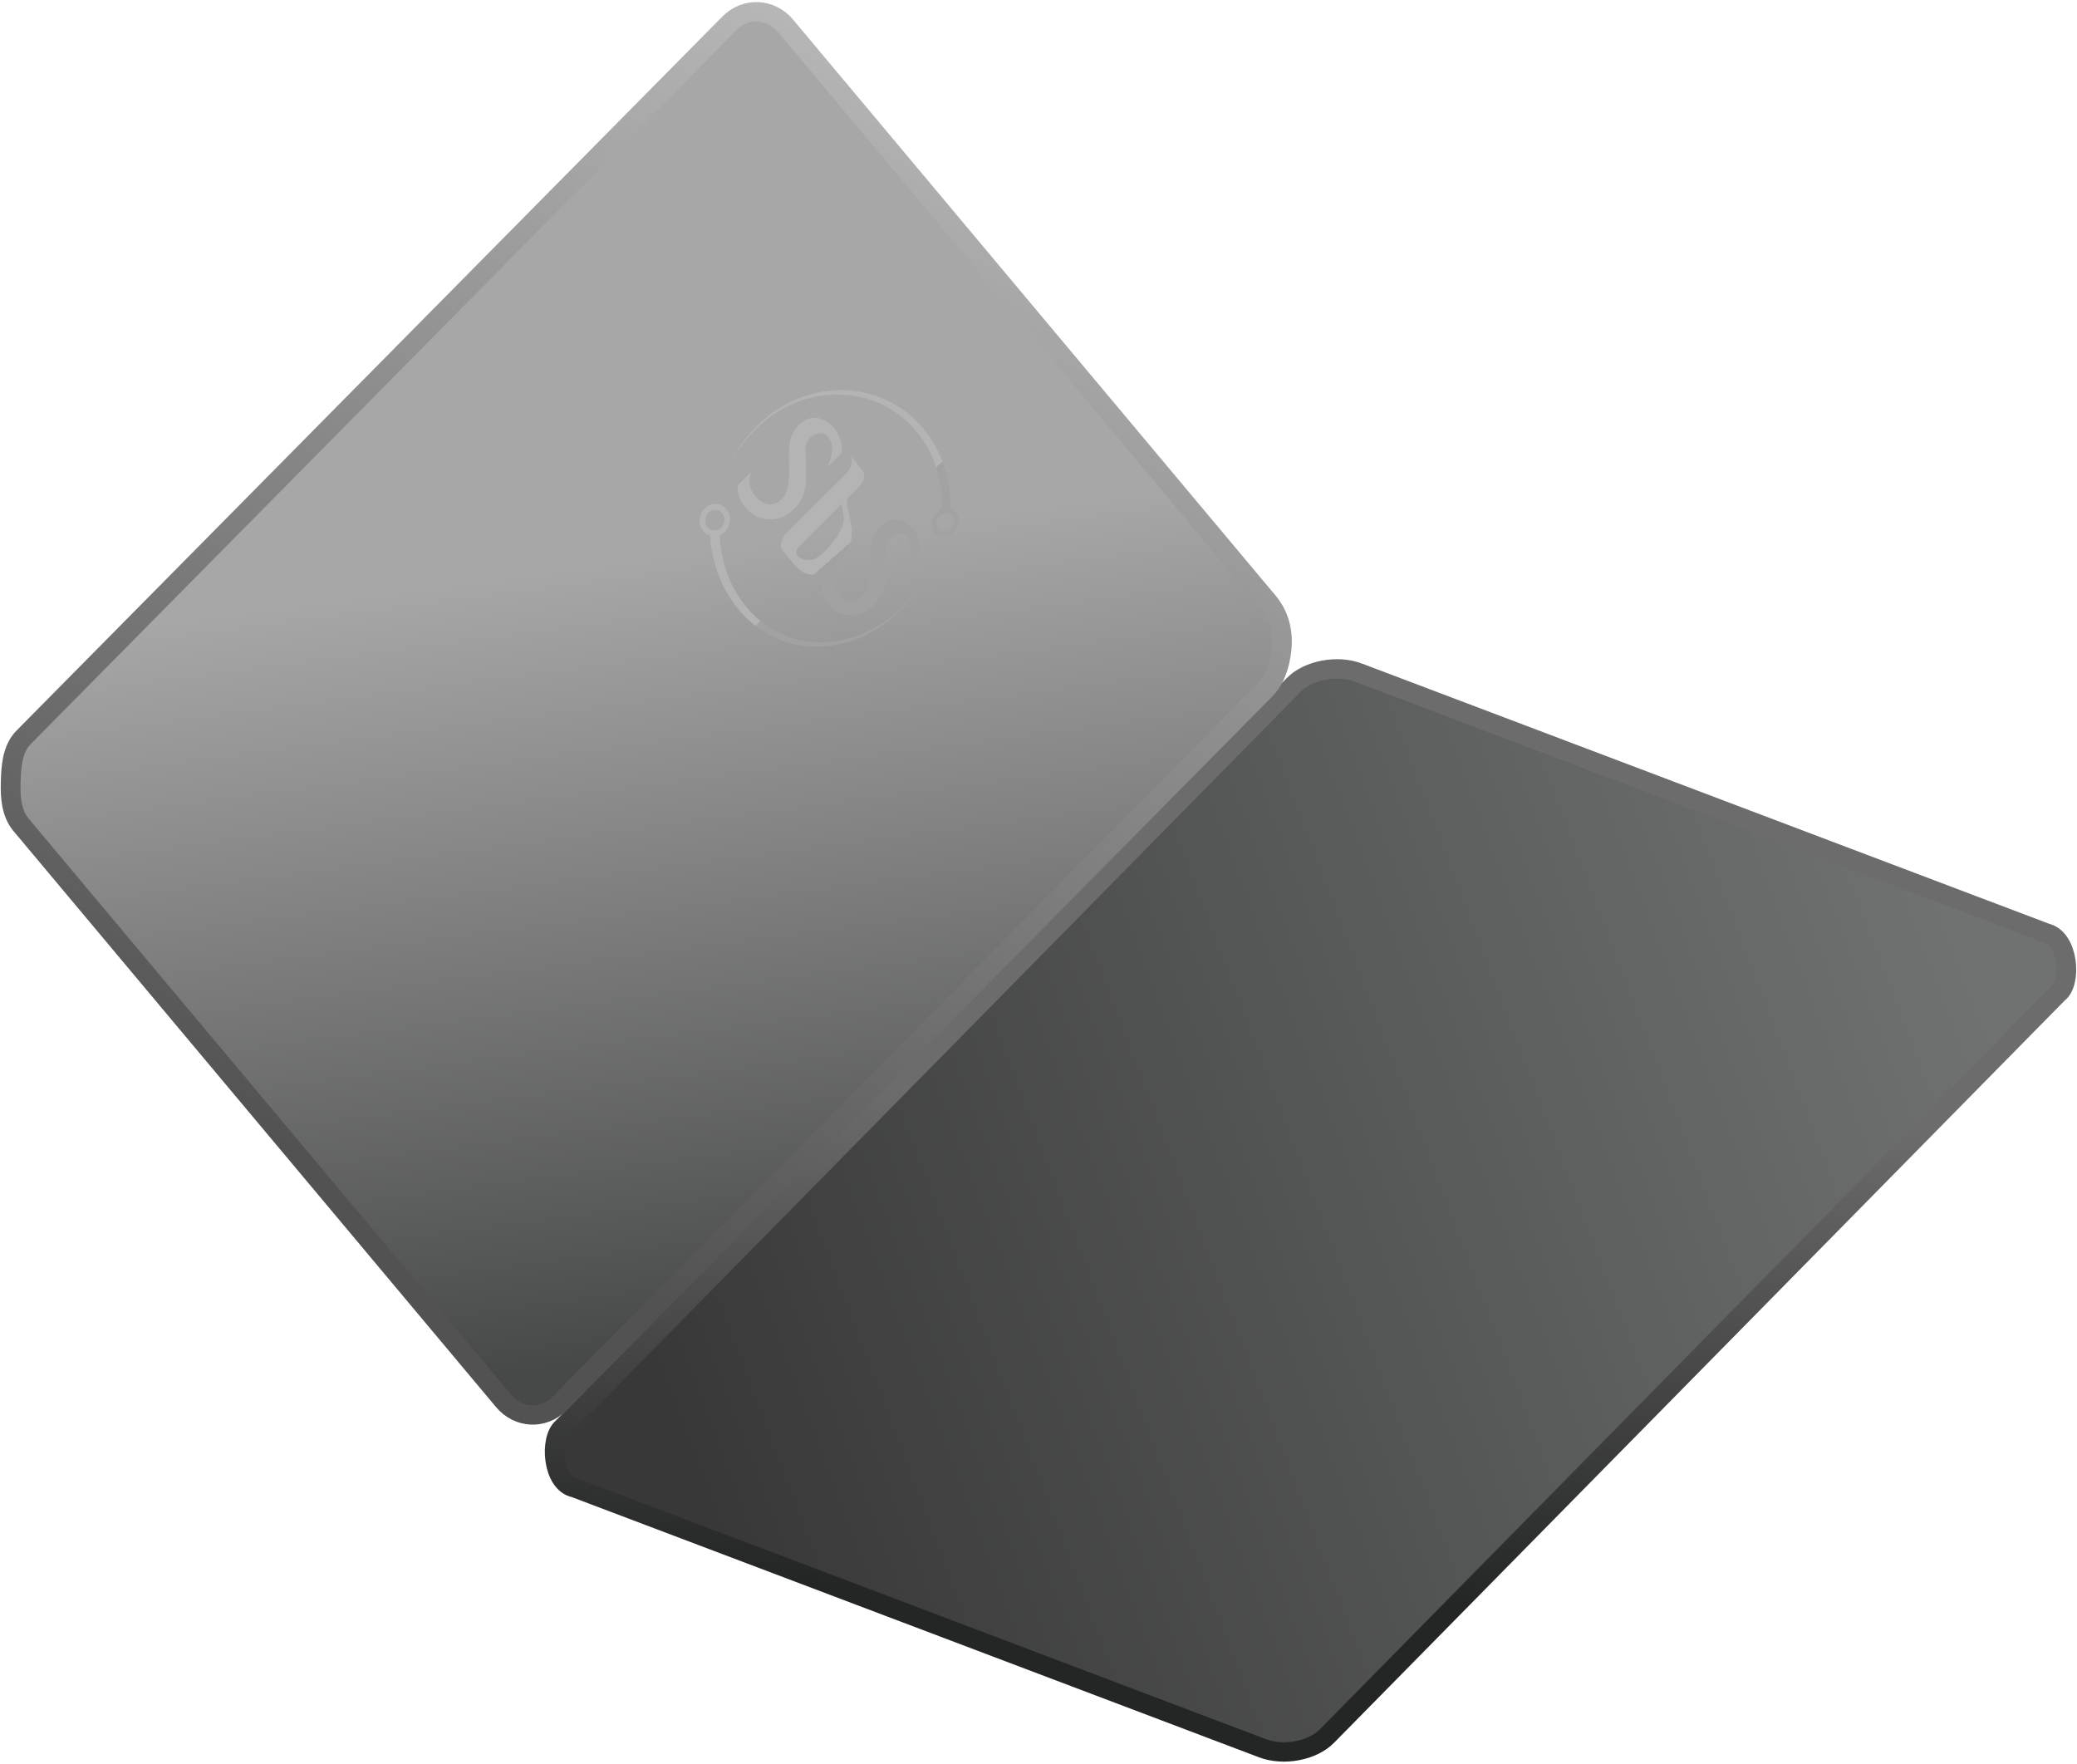
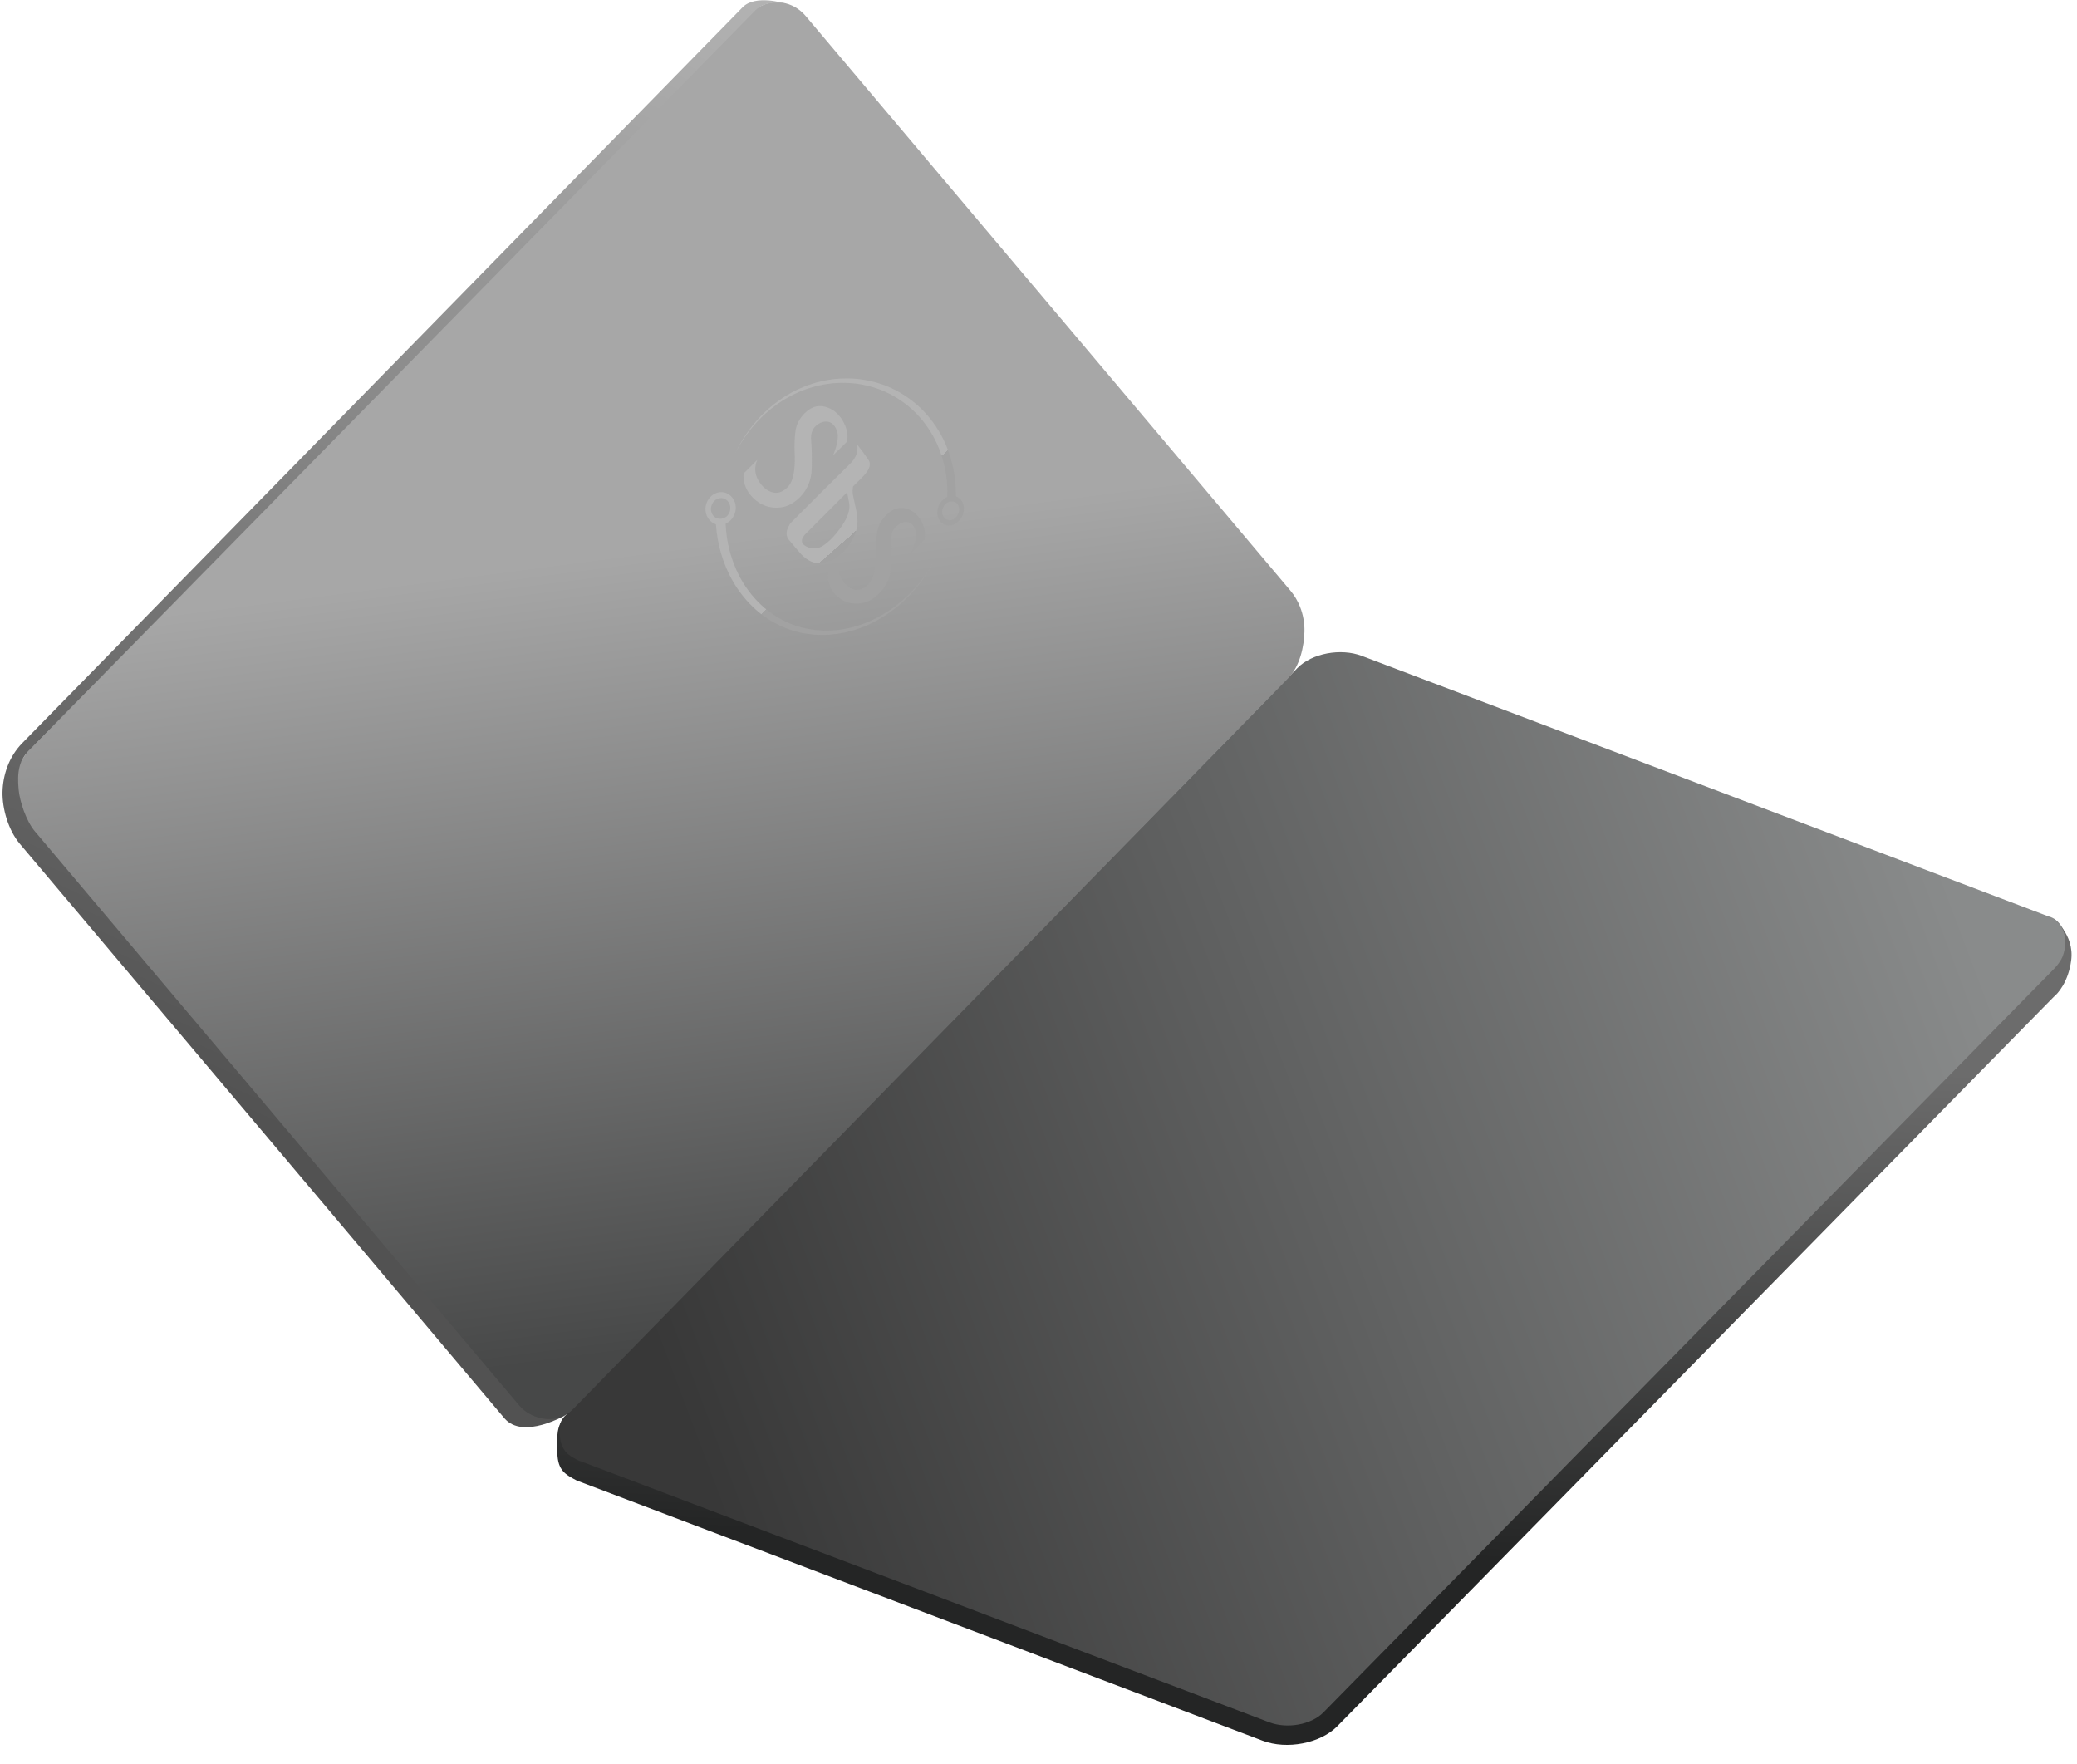
<svg xmlns="http://www.w3.org/2000/svg" width="100%" height="100%" viewBox="0 0 106 90" version="1.1" xml:space="preserve" style="fill-rule:evenodd;clip-rule:evenodd;stroke-linecap:round;stroke-linejoin:round;stroke-miterlimit:1.5;">
-   <g transform="matrix(1,0,0,1,-859.889,-222.639)">
+   <g transform="matrix(1,0,0,1,-859,-222.834)">
    <g id="Sevices_Alt">
        </g>
-     <g id="Folder" transform="matrix(0.988069,0,0,0.993245,8.92772,-0.798475)">
+     <g id="Folder" transform="matrix(0.988069,0,0,0.984042,8.03854,1.4666)">
      <rect x="861.237" y="224.957" width="107.28" height="90.612" style="fill:none;" />
-       <g transform="matrix(0.995414,0,0,0.990416,4.49899,1.0921)">
-         <g id="Open-Folder" transform="matrix(0.325038,0,0,0.324977,537.222,214.261)">
-           <g transform="matrix(3.11102,0,0,3.06312,-1680.31,-635.679)">
-             <path d="M964.994,267.972C966.159,268.249 966.31,270.592 965.61,271.109L928.086,309.82C927.343,310.586 925.862,310.87 924.78,310.453L889.483,296.88C888.338,296.655 888.181,294.313 888.868,293.743L926.392,255.033C927.134,254.267 928.616,253.983 929.698,254.399L964.994,267.972Z" style="fill:url(#_Linear1);stroke:url(#_Linear2);stroke-width:1.01px;" />
+       <g transform="matrix(0.993588,0,0,0.999678,6.44003,-1.60684)">
+         <g id="Open-Folder" transform="matrix(0.325038,0,0,0.324977,537.157,214)">
+           <g id="Right">
+             <g transform="matrix(3.11102,0,0,3.06312,-1680.31,-635.679)">
+               <path d="M964.994,267.972C966.159,268.249 966.31,270.592 965.61,271.109L928.086,309.82C927.343,310.586 925.862,310.87 924.78,310.453L889.483,296.88C888.338,296.655 888.099,294.528 888.786,293.958L926.392,255.033C927.134,254.267 928.616,253.983 929.698,254.399L964.994,267.972Z" style="fill:url(#_Linear1);" />
+             </g>
+             <g transform="matrix(3.12805,0,0,3.12805,-1694.63,-660.208)">
+               <path d="M964.547,270.348C964.547,270.348 965.666,271.148 965.487,272.504C965.34,273.617 964.791,274.206 964.597,274.36L927.964,311.581C927.105,312.453 925.394,312.792 924.142,312.318C924.142,312.318 889.08,299.042 889.077,299.041C888.493,298.73 888.115,298.534 888.087,297.648C888.051,296.488 888.113,296.377 888.335,295.915C888.09,296.583 888.223,297.203 888.498,297.56C888.655,297.764 889.159,298.039 889.31,298.068C889.338,298.073 924.496,311.383 924.496,311.383C925.397,311.724 926.633,311.507 927.251,310.879L964.571,272.972C964.59,272.953 964.915,272.628 965.037,272.328C965.169,272.006 965.19,271.704 965.177,271.429C965.139,270.69 964.547,270.348 964.547,270.348Z" style="fill:url(#_Linear2);" />
+             </g>
          </g>
-           <g transform="matrix(3.03412,0,0,2.97497,-1614.11,-616.897)">
-             <path d="M927.424,254.032C927.402,254.815 927.178,255.886 926.564,256.52L889.422,294.835C888.574,295.71 887.254,295.651 886.475,294.704L861.086,263.798C860.565,263.165 860.516,262.294 860.537,261.521C860.558,260.738 860.598,259.737 861.212,259.103L898.353,220.788C899.201,219.913 900.522,219.972 901.3,220.919L926.69,251.825C927.211,252.458 927.444,253.259 927.424,254.032Z" style="fill:url(#_Linear3);stroke:url(#_Linear4);stroke-width:1.04px;" />
+           <g id="Left" transform="matrix(0.999995,-0.00341963,0.00494609,0.999988,-0.772273,8.08558)">
+             <g transform="matrix(3.03412,0,0,2.97497,-1610.97,-620.005)">
+               <path d="M927.197,252.698C927.362,253.127 927.436,253.584 927.424,254.032C927.402,254.815 927.178,255.886 926.564,256.52L888.673,295.608C887.825,296.483 886.505,296.424 885.726,295.476L860.364,264.527C859.844,263.893 859.459,263.216 859.48,262.443C859.501,261.66 859.333,260.919 860.49,259.832L898.353,220.788C899.06,220.059 900.094,219.978 900.869,220.519M900.869,220.519C901.025,220.627 901.17,220.761 901.3,220.919L926.69,251.825C926.909,252.091 927.077,252.387 927.197,252.698" style="fill:url(#_Linear3);" />
+             </g>
+             <g transform="matrix(3.12805,0,0,3.12805,-1694.63,-660.208)">
+               <path d="M888.372,294.286C888.372,294.286 886.162,295.583 885.212,294.449L860.585,265.056C860,264.358 859.69,263.255 859.714,262.403C859.737,261.546 860.048,260.612 860.735,259.918L897.752,222.496C898.412,221.828 899.903,222.309 899.903,222.309C899.903,222.309 898.949,222.11 898.412,222.646L861.083,260.293C860.578,260.804 860.454,261.359 860.539,262.297C860.594,262.913 860.926,263.906 861.351,264.414L885.979,293.806C886.539,294.475 887.626,294.727 888.372,294.286Z" style="fill:url(#_Linear4);" />
+             </g>
          </g>
        </g>
        <g transform="matrix(1.01674,0,0,1.01654,-13.7033,-0.269463)">
          <g id="SBS-Logo" transform="matrix(0.0191425,0.0218612,-0.0218612,0.0191425,876.451,189.063)">
            <g>
              <g transform="matrix(2.53357,0,0,2.53357,927.137,-508.454)">
                <path d="M448.223,468.038C443.362,463.614 438.401,459.254 433.103,455.355C430.07,453.158 427.816,450.003 427.884,446.136C427.928,443.107 428.863,440.067 431.317,438.134C433.894,436.103 437.278,436.536 440.145,437.664C442.1,438.429 443.726,439.884 445.102,441.435C447.573,444.224 449.45,447.528 451.111,450.845C450.85,446.305 450.596,441.765 450.348,437.224C447.904,434.222 444.598,432.101 440.94,430.883C437.246,429.655 433.306,429.219 429.452,429.855C425.78,430.459 422.414,432.164 419.788,434.806C416.768,437.845 415.937,442.19 416.159,446.333C416.421,451.24 418.162,455.921 421.435,459.617C424.665,463.255 428.215,466.605 432.031,469.622C436.039,472.837 439.983,476.315 443.092,480.433C444.831,482.737 446.437,485.408 446.813,488.328C447.35,492.513 446.491,496.852 442.799,499.34C439.046,501.887 434.368,502.124 430.023,501.339C424.913,500.408 420.939,497.191 418.78,492.49C419.063,496.954 419.352,501.416 419.647,505.879C422.779,509.145 426.859,511.244 431.34,511.877C435.711,512.494 440.17,512.008 444.263,510.336C448.411,508.633 451.836,505.642 454.355,501.958C457.3,497.647 458.109,492.344 457.774,487.222C457.284,479.728 453.742,473.061 448.223,468.038Z" style="fill:url(#_Linear5);fill-rule:nonzero;" />
              </g>
              <g transform="matrix(2.53357,0,0,2.53357,927.137,-508.454)">
                <path d="M493.712,496.901C493.178,501.313 490.638,504.787 486.482,506.431C485.828,506.69 485.146,506.898 484.446,506.987C484.002,507.043 483.549,507.05 483.106,506.98C480.258,506.527 479.617,503.09 479.452,500.725C478.511,487.275 477.627,473.821 476.798,460.364C476.806,460.485 477.65,460.906 477.664,460.915C478.523,461.427 479.39,461.925 480.256,462.424C481.736,463.278 483.291,464.103 484.66,465.134C488.849,468.559 490.858,474.103 492.116,479.19C493.541,484.948 494.375,490.974 493.712,496.901ZM504.518,481.158C503.215,477.069 501.357,473.01 498.401,469.842C496.103,467.408 493.308,465.48 490.381,463.88C487.258,462.174 484.152,460.437 481.057,458.68C479.231,457.68 477.718,456.187 476.445,454.558C476.273,451.723 476.105,448.887 475.939,446.051C475.895,445.301 475.832,444.551 475.743,443.805C475.319,440.244 474.146,435.072 469.856,434.489C465.416,433.886 460.938,433.571 456.465,433.339C460.9,435.895 462.987,440.491 463.273,445.469C464.31,463.55 465.45,481.642 466.691,499.71C466.781,501.018 466.867,502.327 466.997,503.632C467.119,504.858 467.604,506.05 468.091,507.169C469.313,510.214 471.683,512.471 475.09,512.532C478.835,512.611 482.579,512.66 486.324,512.706C491.534,512.733 497.229,511.652 500.805,507.532C503.782,504.102 505.574,499.858 506.057,495.349C506.575,490.567 505.967,485.733 504.518,481.158Z" style="fill:url(#_Linear6);fill-rule:nonzero;" />
              </g>
              <g transform="matrix(2.53357,0,0,2.53357,927.137,-508.454)">
                <path d="M535.403,471.035C531.036,466.824 526.571,462.673 521.784,458.939C518.98,456.787 517.012,453.754 517.025,450.136C517.03,447.312 517.769,444.381 519.99,442.478C522.255,440.545 525.284,440.938 527.85,442.009C529.632,442.75 531.087,444.147 532.311,445.604C534.568,448.291 536.267,451.439 537.777,454.59C537.492,450.249 537.212,445.907 536.938,441.566C534.768,438.758 531.816,436.702 528.478,435.524C525.195,434.366 521.671,433.948 518.231,434.567C514.916,435.163 511.948,436.837 509.683,439.323C506.97,442.3 506.344,446.463 506.586,450.35C506.874,454.986 508.438,459.457 511.441,463.037C514.342,466.487 517.539,469.685 520.994,472.58C524.629,475.669 528.184,479.003 530.974,482.895C532.571,485.124 534.016,487.672 534.381,490.437C534.892,494.317 534.288,498.515 530.931,500.97C527.644,503.391 523.467,503.647 519.572,502.902C514.859,501.989 511.367,498.797 509.458,494.463C509.761,498.728 510.07,502.992 510.384,507.256C513.148,510.303 516.785,512.36 520.867,512.972C524.769,513.554 528.746,513.079 532.361,511.48C536.11,509.813 539.1,506.91 541.258,503.455C543.88,499.267 544.491,494.204 544.137,489.36C543.623,482.312 540.48,475.923 535.403,471.035Z" style="fill:url(#_Linear7);fill-rule:nonzero;" />
              </g>
              <g transform="matrix(2.53357,0,0,2.53357,927.137,-508.454)">
                <path d="M527.97,412.964C527.025,412.004 526.057,411.066 525.073,410.147C520.797,406.155 516.144,402.554 511.124,399.545C503.52,394.97 495.192,391.523 486.483,389.747C477.873,387.972 468.94,387.621 460.249,389.027C451.499,390.434 442.974,393.39 435.37,397.966C431.484,400.276 427.819,402.953 424.417,405.928C423.578,406.707 422.739,407.485 421.9,408.264C421.067,409.055 420.318,409.93 419.52,410.756C418.741,411.606 417.924,412.421 417.175,413.298C416.45,414.205 415.725,415.112 415,416.02C413.476,417.798 412.266,419.812 410.945,421.738C410.255,422.697 409.704,423.745 409.127,424.773C408.542,425.806 407.958,426.839 407.374,427.872C406.844,428.943 406.361,430.036 405.858,431.119C405.605,431.664 405.353,432.208 405.1,432.752C404.976,433.022 404.851,433.293 404.727,433.563C404.619,433.845 404.511,434.127 404.403,434.41C403.979,435.541 403.555,436.673 403.131,437.805C402.935,438.378 402.701,438.937 402.516,439.513C402.347,440.098 402.178,440.683 402.01,441.268C401.67,442.442 401.33,443.615 400.991,444.789C400.684,445.983 400.472,447.199 400.2,448.401C400.075,449.006 399.95,449.611 399.825,450.216C399.681,450.817 399.566,451.426 399.498,452.041C399.331,453.275 399.164,454.509 398.997,455.743C398.93,456.363 398.815,456.979 398.768,457.602C398.728,458.228 398.688,458.854 398.648,459.481C398.568,460.734 398.489,461.987 398.41,463.241C398.386,464.507 398.417,465.773 398.42,467.039C398.452,468.309 398.389,469.584 398.522,470.85C399.12,481.196 401.428,491.435 405.242,501.067C401.125,491.477 398.51,481.234 397.602,470.834C397.428,469.555 397.455,468.262 397.377,466.976C397.338,465.69 397.266,464.404 397.256,463.117C397.297,461.839 397.339,460.561 397.382,459.283C397.403,458.647 397.425,458.01 397.447,457.374C397.466,456.736 397.567,456.105 397.621,455.47C397.753,454.209 397.886,452.948 398.019,451.687C398.072,451.054 398.166,450.426 398.29,449.803C398.401,449.183 398.512,448.564 398.623,447.944C398.854,446.706 399.037,445.459 399.317,444.23C399.624,443.018 399.931,441.806 400.239,440.593C400.396,439.987 400.553,439.38 400.71,438.774C400.873,438.176 401.1,437.599 401.285,437.009C401.683,435.832 402.081,434.655 402.479,433.478C402.579,433.186 402.678,432.894 402.777,432.602C402.896,432.317 403.016,432.033 403.136,431.748C403.377,431.183 403.619,430.617 403.86,430.052C404.352,428.921 404.807,427.775 405.327,426.657C405.891,425.575 406.455,424.492 407.019,423.41C407.579,422.331 408.121,421.237 408.796,420.223C410.099,418.19 411.291,416.073 412.803,414.182C413.521,413.218 414.24,412.255 414.958,411.291C415.707,410.362 416.525,409.491 417.304,408.587C418.097,407.699 418.846,406.769 419.69,405.928C420.534,405.092 421.377,404.256 422.22,403.42C425.661,400.21 429.382,397.298 433.349,394.764C441.156,389.718 449.983,386.344 459.098,384.587C468.208,382.816 477.632,382.903 486.759,384.506C496.068,386.127 505.019,389.549 513.224,394.206C518.796,397.345 523.977,401.159 528.735,405.426C529.777,406.345 530.792,407.296 531.785,408.267C530.851,408.511 530.016,409.043 529.378,409.764C528.588,410.654 528.12,411.788 527.97,412.964Z" style="fill:url(#_Linear8);fill-rule:nonzero;" />
              </g>
              <g transform="matrix(2.53357,0,0,2.53357,927.137,-508.454)">
                <path d="M529.913,419.13C528.432,417.479 527.665,415.171 527.97,412.964C528.12,411.788 528.588,410.654 529.378,409.764C530.016,409.043 530.851,408.511 531.785,408.267C533.964,407.682 536.214,408.695 537.661,410.326C539.864,412.806 540.514,417.016 538.209,419.656C535.913,422.287 532.059,421.521 529.913,419.13ZM539.832,407.857C537.102,404.771 532.487,403.201 528.735,405.426C528.037,405.834 527.411,406.357 526.874,406.959C526.054,407.879 525.446,408.975 525.073,410.147C523.792,414.079 524.976,418.595 527.709,421.632C530.5,424.73 535.225,426.278 538.968,423.908C539.609,423.502 540.186,422.999 540.683,422.427C544.264,418.304 543.262,411.731 539.832,407.857Z" style="fill:url(#_Linear9);fill-rule:nonzero;" />
              </g>
              <g transform="matrix(2.53357,0,0,2.53357,927.137,-508.454)">
                <path d="M542.37,535.441C541.673,536.297 540.976,537.153 540.279,538.009C537.398,541.338 534.224,544.415 530.79,547.172C523.893,552.767 515.834,556.832 507.337,559.369C498.445,562.029 489.039,562.76 479.81,561.983C469.908,561.172 460.214,558.374 451.2,554.242C444.892,551.366 438.946,547.718 433.428,543.527C432.209,542.617 431.018,541.671 429.85,540.696C429.883,540.685 429.926,540.674 429.959,540.662C430.136,540.608 430.311,540.546 430.476,540.464C430.649,540.389 430.821,540.312 430.983,540.216C431.031,540.191 431.08,540.168 431.122,540.135C431.295,540.04 431.459,539.931 431.617,539.812C431.799,539.683 431.974,539.542 432.137,539.389C432.309,539.239 432.468,539.074 432.618,538.903C432.762,538.741 432.899,538.571 433.018,538.39C433.039,538.369 433.061,538.345 433.072,538.316C433.178,538.182 433.267,538.036 433.347,537.886C433.507,537.632 433.634,537.358 433.746,537.08C433.819,536.909 433.884,536.734 433.936,536.555C434.007,536.341 434.069,536.123 434.11,535.901C434.149,535.725 434.176,535.546 434.202,535.368C435.3,536.333 436.422,537.27 437.56,538.186C442.463,542.122 447.752,545.596 453.389,548.39C461.697,552.537 470.678,555.446 479.915,556.538C488.62,557.577 497.543,557.204 506.046,554.993C514.24,552.88 522.071,549.287 528.842,544.189C532.233,541.665 535.381,538.819 538.257,535.721C538.957,534.922 539.657,534.123 540.357,533.324C541.06,532.517 541.673,531.637 542.326,530.791C542.974,529.938 543.644,529.1 544.264,528.226C544.848,527.321 545.432,526.417 546.015,525.512C547.259,523.73 548.209,521.767 549.262,519.872C549.822,518.932 550.248,517.92 550.697,516.925C551.149,515.926 551.6,514.926 552.052,513.927C552.47,512.899 552.83,511.848 553.223,510.81C553.414,510.292 553.606,509.773 553.798,509.254C553.894,508.994 553.99,508.734 554.086,508.474C554.165,508.203 554.244,507.932 554.323,507.661C554.638,506.589 554.953,505.517 555.268,504.444C555.421,503.903 555.602,503.37 555.731,502.822C555.853,502.271 555.974,501.719 556.096,501.168C556.342,500.064 556.588,498.96 556.834,497.856C557.05,496.735 557.194,495.601 557.385,494.475C557.473,493.913 557.561,493.35 557.649,492.787C557.745,492.221 557.819,491.651 557.864,491.079C557.969,489.932 558.075,488.784 558.181,487.637C558.227,487.064 558.306,486.493 558.318,485.917C558.336,485.337 558.354,484.757 558.372,484.177C558.41,483.016 558.448,481.854 558.486,480.693C558.478,479.523 558.421,478.354 558.397,477.185C558.351,476.014 558.371,474.838 558.239,473.671C557.557,464.175 555.563,454.77 552.354,445.808C555.812,454.74 558.058,464.15 558.985,473.683C559.156,474.863 559.161,476.056 559.24,477.243C559.298,478.428 559.389,479.611 559.427,480.796C559.421,481.977 559.415,483.158 559.41,484.339C559.408,484.932 559.406,485.525 559.403,486.118C559.398,486.703 559.335,487.285 559.308,487.87C559.23,489.042 559.152,490.214 559.074,491.387C559.053,491.972 558.993,492.554 558.909,493.133C558.834,493.711 558.76,494.288 558.687,494.866C558.53,496.024 558.416,497.188 558.228,498.342C558.009,499.477 557.79,500.612 557.571,501.748C557.46,502.318 557.349,502.889 557.239,503.459C557.122,504.023 556.959,504.575 556.815,505.132C556.525,506.244 556.234,507.357 555.944,508.469C555.872,508.746 555.799,509.023 555.726,509.3C555.636,509.571 555.546,509.841 555.457,510.112C555.273,510.654 555.09,511.196 554.906,511.738C554.539,512.819 554.2,513.91 553.806,514.981C553.372,516.025 552.938,517.069 552.505,518.113C552.074,519.155 551.666,520.213 551.126,521.206C550.099,523.198 549.177,525.254 547.959,527.141C547.383,528.098 546.807,529.056 546.231,530.014C545.627,530.942 544.964,531.832 544.33,532.74C543.672,533.637 543.064,534.571 542.37,535.441Z" style="fill:url(#_Linear10);fill-rule:nonzero;" />
              </g>
              <g transform="matrix(2.53357,0,0,2.53357,927.137,-508.454)">
                <path d="M429.418,540.814C429.291,540.851 429.161,540.876 429.03,540.895C428.63,540.964 428.224,541.001 427.818,540.987C427.687,540.987 427.557,540.98 427.427,540.967C427.346,540.961 427.263,540.961 427.181,540.946C426.993,540.932 426.806,540.906 426.621,540.865L426.614,540.858C426.399,540.812 426.185,540.764 425.975,540.701C425.752,540.64 425.536,540.559 425.324,540.47C425.14,540.399 424.962,540.315 424.789,540.222C424.533,540.102 424.289,539.959 424.051,539.807C423.872,539.687 423.7,539.557 423.533,539.422C423.501,539.403 423.474,539.379 423.447,539.353C423.265,539.216 423.095,539.065 422.931,538.907C420.223,536.303 419.591,531.73 422.203,528.827C424.788,525.952 429.23,526.285 431.885,528.87C432.041,529.021 432.19,529.179 432.325,529.348C432.364,529.374 432.392,529.412 432.418,529.451C432.552,529.595 432.674,529.75 432.779,529.917C432.827,529.976 432.878,530.037 432.909,530.108C433.008,530.229 433.092,530.361 433.167,530.497C433.313,530.74 433.443,530.992 433.562,531.249C433.641,531.429 433.712,531.612 433.784,531.795C433.959,532.253 434.081,532.731 434.161,533.214C434.197,533.438 434.234,533.662 434.243,533.889C434.259,534.098 434.268,534.307 434.264,534.516C434.258,534.801 434.241,535.086 434.202,535.368C434.176,535.546 434.149,535.725 434.11,535.901C434.069,536.123 434.007,536.341 433.936,536.555C433.884,536.734 433.819,536.909 433.746,537.08C433.634,537.358 433.507,537.632 433.347,537.886C433.267,538.036 433.178,538.182 433.072,538.316C433.061,538.345 433.039,538.369 433.018,538.39C432.899,538.571 432.762,538.741 432.618,538.903C432.468,539.074 432.309,539.239 432.137,539.389C431.974,539.542 431.799,539.683 431.617,539.812C431.459,539.931 431.291,540.033 431.122,540.135C431.08,540.168 431.031,540.191 430.983,540.216C430.821,540.312 430.649,540.389 430.476,540.464C430.307,540.538 430.133,540.6 429.959,540.662C429.926,540.674 429.883,540.685 429.85,540.696C429.707,540.739 429.563,540.779 429.418,540.814ZM437.56,538.186C438.931,533.941 437.555,529.14 434.394,526.055C430.252,522.009 423.295,521.487 419.247,525.967C415.145,530.506 416.138,537.689 420.385,541.76C423.829,545.061 429.264,546.138 433.428,543.527C434.217,543.038 434.929,542.43 435.543,541.733C436.449,540.704 437.137,539.49 437.56,538.186Z" style="fill:url(#_Linear11);fill-rule:nonzero;" />
              </g>
            </g>
          </g>
        </g>
      </g>
    </g>
    <g id="Portfolio-C">
        </g>
    <g id="Portfolio-A">
        </g>
    <g id="Portfolio-B">
        </g>
    <g id="Portfolio">
        </g>
    <g id="e-mail">
        </g>
    <g id="Contact">
        </g>
    <g id="Info-Circle">
        </g>
    <g id="Resume-Skewed" transform="matrix(0.665768,0.151951,-0.151951,0.665768,2098.16,180.172)">
      <g id="Resume" transform="matrix(1,0,0,1,91.1932,58.1317)">
        <g id="Resume-Skewed1">
          <g id="Resume1">
            <g transform="matrix(1,0,0,1,5,-6.66666)">
              <path d="M-826.127,539.181C-866.023,536.773 -905.919,534.366 -945.815,531.959C-937.667,558.86 -932.875,586.792 -932.316,614.916C-931.763,642.691 -935.369,670.461 -942.759,697.232C-904.993,705.473 -867.227,713.713 -829.46,721.954C-820.493,693.036 -814.677,663.05 -813.551,632.755C-812.376,601.108 -816.482,569.364 -826.127,539.181Z" style="fill:rgb(71,72,72);" />
              <g transform="matrix(1,0,0,1,-3.08011,-2.5)">
                <g transform="matrix(0.984565,0,0,0.796706,107.308,138.564)">
                  <path d="M-962.099,600.453C-983.4,598.102 -1004.7,595.785 -1026.01,593.509C-1026.12,590.39 -1025.48,587.244 -1024.62,584.261C-1023.03,578.729 -1020.48,573.101 -1016.6,568.793C-1014.01,565.932 -1010.36,563.488 -1006.34,564.484C-1005.53,564.685 -1004.76,565.01 -1004.03,565.422C-999.153,568.188 -993.631,568.554 -988.333,566.825C-983.336,565.194 -978.49,568.334 -975.101,571.753C-970.159,576.741 -966.671,583.279 -964.36,589.86C-963.174,593.239 -962.171,596.85 -962.099,600.453Z" style="fill:rgb(244,126,63);" />
                </g>
                <g transform="matrix(1,0,0,1,122.169,23.6089)">
                  <path d="M-1002.67,531.246C-993.765,531.79 -985.451,539.59 -983.818,548.253C-982.844,553.424 -984.567,559.018 -989.266,561.787C-990.214,562.346 -991.243,562.766 -992.309,563.039C-993.696,563.396 -995.139,563.504 -996.565,563.403C-1005.42,562.774 -1012.61,554.67 -1014.21,546.286C-1015.17,541.257 -1014.01,535.382 -1009.26,532.649C-1008.45,532.181 -1007.57,531.831 -1006.66,531.597C-1005.36,531.262 -1004,531.164 -1002.67,531.246Z" style="fill:rgb(244,126,63);" />
                </g>
              </g>
            </g>
            <g>
              <g transform="matrix(1,0,0,1,1.24465,0)">
                <path d="M-903.749,626.149C-881.995,628.515 -860.245,630.915 -838.499,633.344" style="fill:none;stroke:rgb(244,126,63);stroke-width:7.32px;" />
              </g>
              <g transform="matrix(1,0,0,1,1.24465,13.8785)">
                <path d="M-904.735,626.836C-883.118,629.557 -861.505,632.31 -839.896,635.089" style="fill:none;stroke:rgb(244,126,63);stroke-width:7.32px;" />
              </g>
              <g transform="matrix(1,0,0,1,1.44509,27.757)">
                <path d="M-906.483,627.595C-885.028,630.727 -863.577,633.886 -842.129,637.066" style="fill:none;stroke:rgb(244,126,63);stroke-width:7.32px;" />
              </g>
              <g transform="matrix(0.522237,0,0,1,-433.884,41.6355)">
                <path d="M-906.948,628.379C-886.076,630.223 -865.204,632.073 -844.333,633.927" style="fill:none;stroke:rgb(244,126,63);stroke-width:9.18px;" />
              </g>
            </g>
          </g>
        </g>
      </g>
    </g>
  </g>
  <defs>
-     <linearGradient id="_Linear1" x1="0" y1="0" x2="1" y2="0" gradientUnits="userSpaceOnUse" gradientTransform="matrix(66.2467,-24.4204,24.0445,67.2825,895.066,294.655)">
+     <linearGradient id="_Linear1" x1="0" y1="0" x2="1" y2="0.001" gradientUnits="userSpaceOnUse" gradientTransform="matrix(66.2467,-24.4204,24.0445,67.2825,895.066,294.655)">
      <stop offset="0" style="stop-color:rgb(56,56,56);stop-opacity:1" />
-       <stop offset="1" style="stop-color:rgb(112,114,114);stop-opacity:1" />
+       <stop offset="1" style="stop-color:rgb(137,139,139);stop-opacity:1" />
    </linearGradient>
-     <linearGradient id="_Linear2" x1="0" y1="0" x2="1" y2="0" gradientUnits="userSpaceOnUse" gradientTransform="matrix(-0.868492,25.7715,-18.177,-0.631867,914.762,276.488)">
+     <linearGradient id="_Linear2" x1="0" y1="0" x2="1" y2="0.002" gradientUnits="userSpaceOnUse" gradientTransform="matrix(-0.868492,25.7715,-18.177,-0.631867,914.762,276.488)">
      <stop offset="0" style="stop-color:rgb(108,108,108);stop-opacity:1" />
      <stop offset="1" style="stop-color:rgb(36,37,37);stop-opacity:1" />
    </linearGradient>
-     <linearGradient id="_Linear3" x1="0" y1="0" x2="1" y2="0.001" gradientUnits="userSpaceOnUse" gradientTransform="matrix(5.38928,42.5253,-41.8706,5.47355,881.447,250.928)">
+     <linearGradient id="_Linear3" x1="0" y1="0" x2="1" y2="0.002" gradientUnits="userSpaceOnUse" gradientTransform="matrix(5.38928,42.5253,-41.8706,5.47355,881.447,250.928)">
      <stop offset="0" style="stop-color:rgb(167,167,167);stop-opacity:1" />
      <stop offset="1" style="stop-color:rgb(71,72,72);stop-opacity:1" />
    </linearGradient>
-     <linearGradient id="_Linear4" x1="0" y1="0" x2="1" y2="-0.003" gradientUnits="userSpaceOnUse" gradientTransform="matrix(33.9615,-79.2392,86.7,38.3303,885.857,285.496)">
+     <linearGradient id="_Linear4" x1="0" y1="0" x2="1" y2="0.012" gradientUnits="userSpaceOnUse" gradientTransform="matrix(33.9615,-79.2392,86.7,38.3303,885.857,285.496)">
      <stop offset="0" style="stop-color:rgb(82,82,82);stop-opacity:1" />
      <stop offset="1" style="stop-color:rgb(213,213,213);stop-opacity:1" />
    </linearGradient>
    <linearGradient id="_Linear5" x1="0" y1="0" x2="1" y2="0" gradientUnits="userSpaceOnUse" gradientTransform="matrix(2e-06,0,0,2e-06,500.926,732.841)">
      <stop offset="0" style="stop-color:rgb(180,180,180);stop-opacity:1" />
      <stop offset="1" style="stop-color:rgb(162,162,162);stop-opacity:1" />
    </linearGradient>
    <linearGradient id="_Linear6" x1="0" y1="0" x2="1" y2="0" gradientUnits="userSpaceOnUse" gradientTransform="matrix(2e-06,0,0,2e-06,500.926,732.841)">
      <stop offset="0" style="stop-color:rgb(180,180,180);stop-opacity:1" />
      <stop offset="1" style="stop-color:rgb(162,162,162);stop-opacity:1" />
    </linearGradient>
    <linearGradient id="_Linear7" x1="0" y1="0" x2="1" y2="0" gradientUnits="userSpaceOnUse" gradientTransform="matrix(2e-06,0,0,2e-06,500.926,732.841)">
      <stop offset="0" style="stop-color:rgb(180,180,180);stop-opacity:1" />
      <stop offset="1" style="stop-color:rgb(162,162,162);stop-opacity:1" />
    </linearGradient>
    <linearGradient id="_Linear8" x1="0" y1="0" x2="1" y2="0" gradientUnits="userSpaceOnUse" gradientTransform="matrix(2e-06,0,0,2e-06,500.926,732.841)">
      <stop offset="0" style="stop-color:rgb(180,180,180);stop-opacity:1" />
      <stop offset="1" style="stop-color:rgb(162,162,162);stop-opacity:1" />
    </linearGradient>
    <linearGradient id="_Linear9" x1="0" y1="0" x2="1" y2="0" gradientUnits="userSpaceOnUse" gradientTransform="matrix(2e-06,0,0,2e-06,500.926,732.841)">
      <stop offset="0" style="stop-color:rgb(180,180,180);stop-opacity:1" />
      <stop offset="1" style="stop-color:rgb(162,162,162);stop-opacity:1" />
    </linearGradient>
    <linearGradient id="_Linear10" x1="0" y1="0" x2="1" y2="0" gradientUnits="userSpaceOnUse" gradientTransform="matrix(2e-06,0,0,2e-06,500.926,732.841)">
      <stop offset="0" style="stop-color:rgb(180,180,180);stop-opacity:1" />
      <stop offset="1" style="stop-color:rgb(162,162,162);stop-opacity:1" />
    </linearGradient>
    <linearGradient id="_Linear11" x1="0" y1="0" x2="1" y2="0" gradientUnits="userSpaceOnUse" gradientTransform="matrix(2e-06,0,0,2e-06,500.926,732.841)">
      <stop offset="0" style="stop-color:rgb(180,180,180);stop-opacity:1" />
      <stop offset="1" style="stop-color:rgb(162,162,162);stop-opacity:1" />
    </linearGradient>
  </defs>
</svg>
